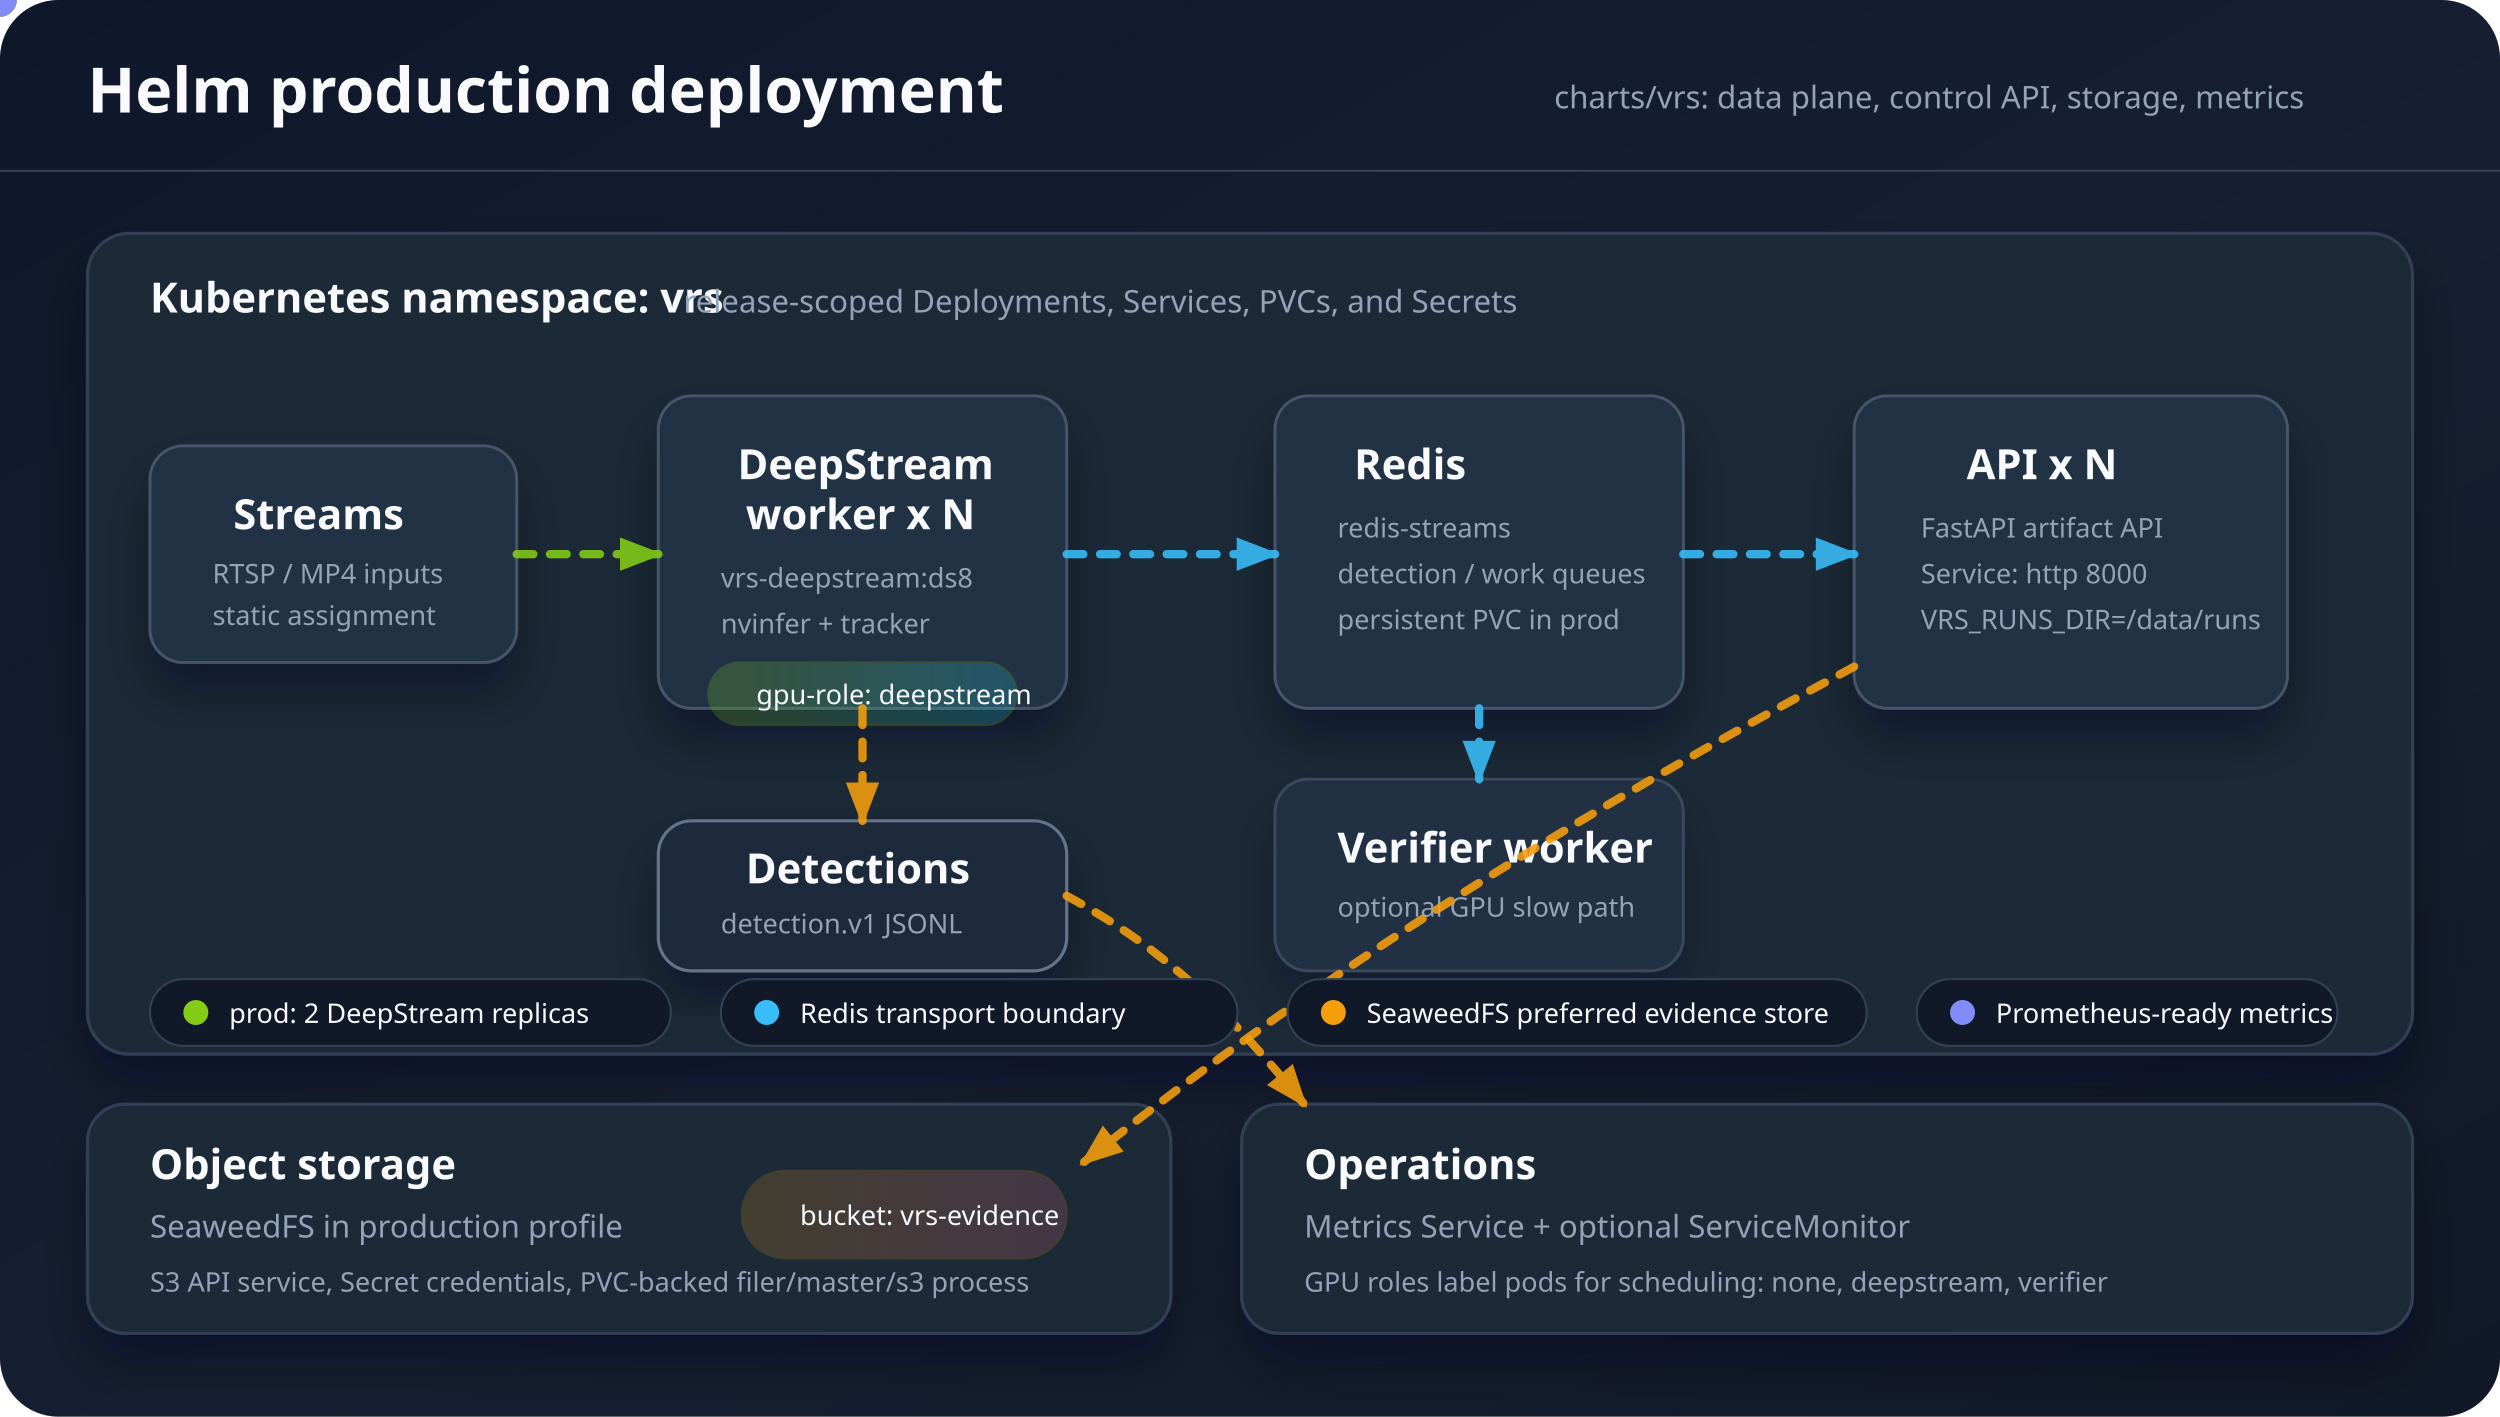
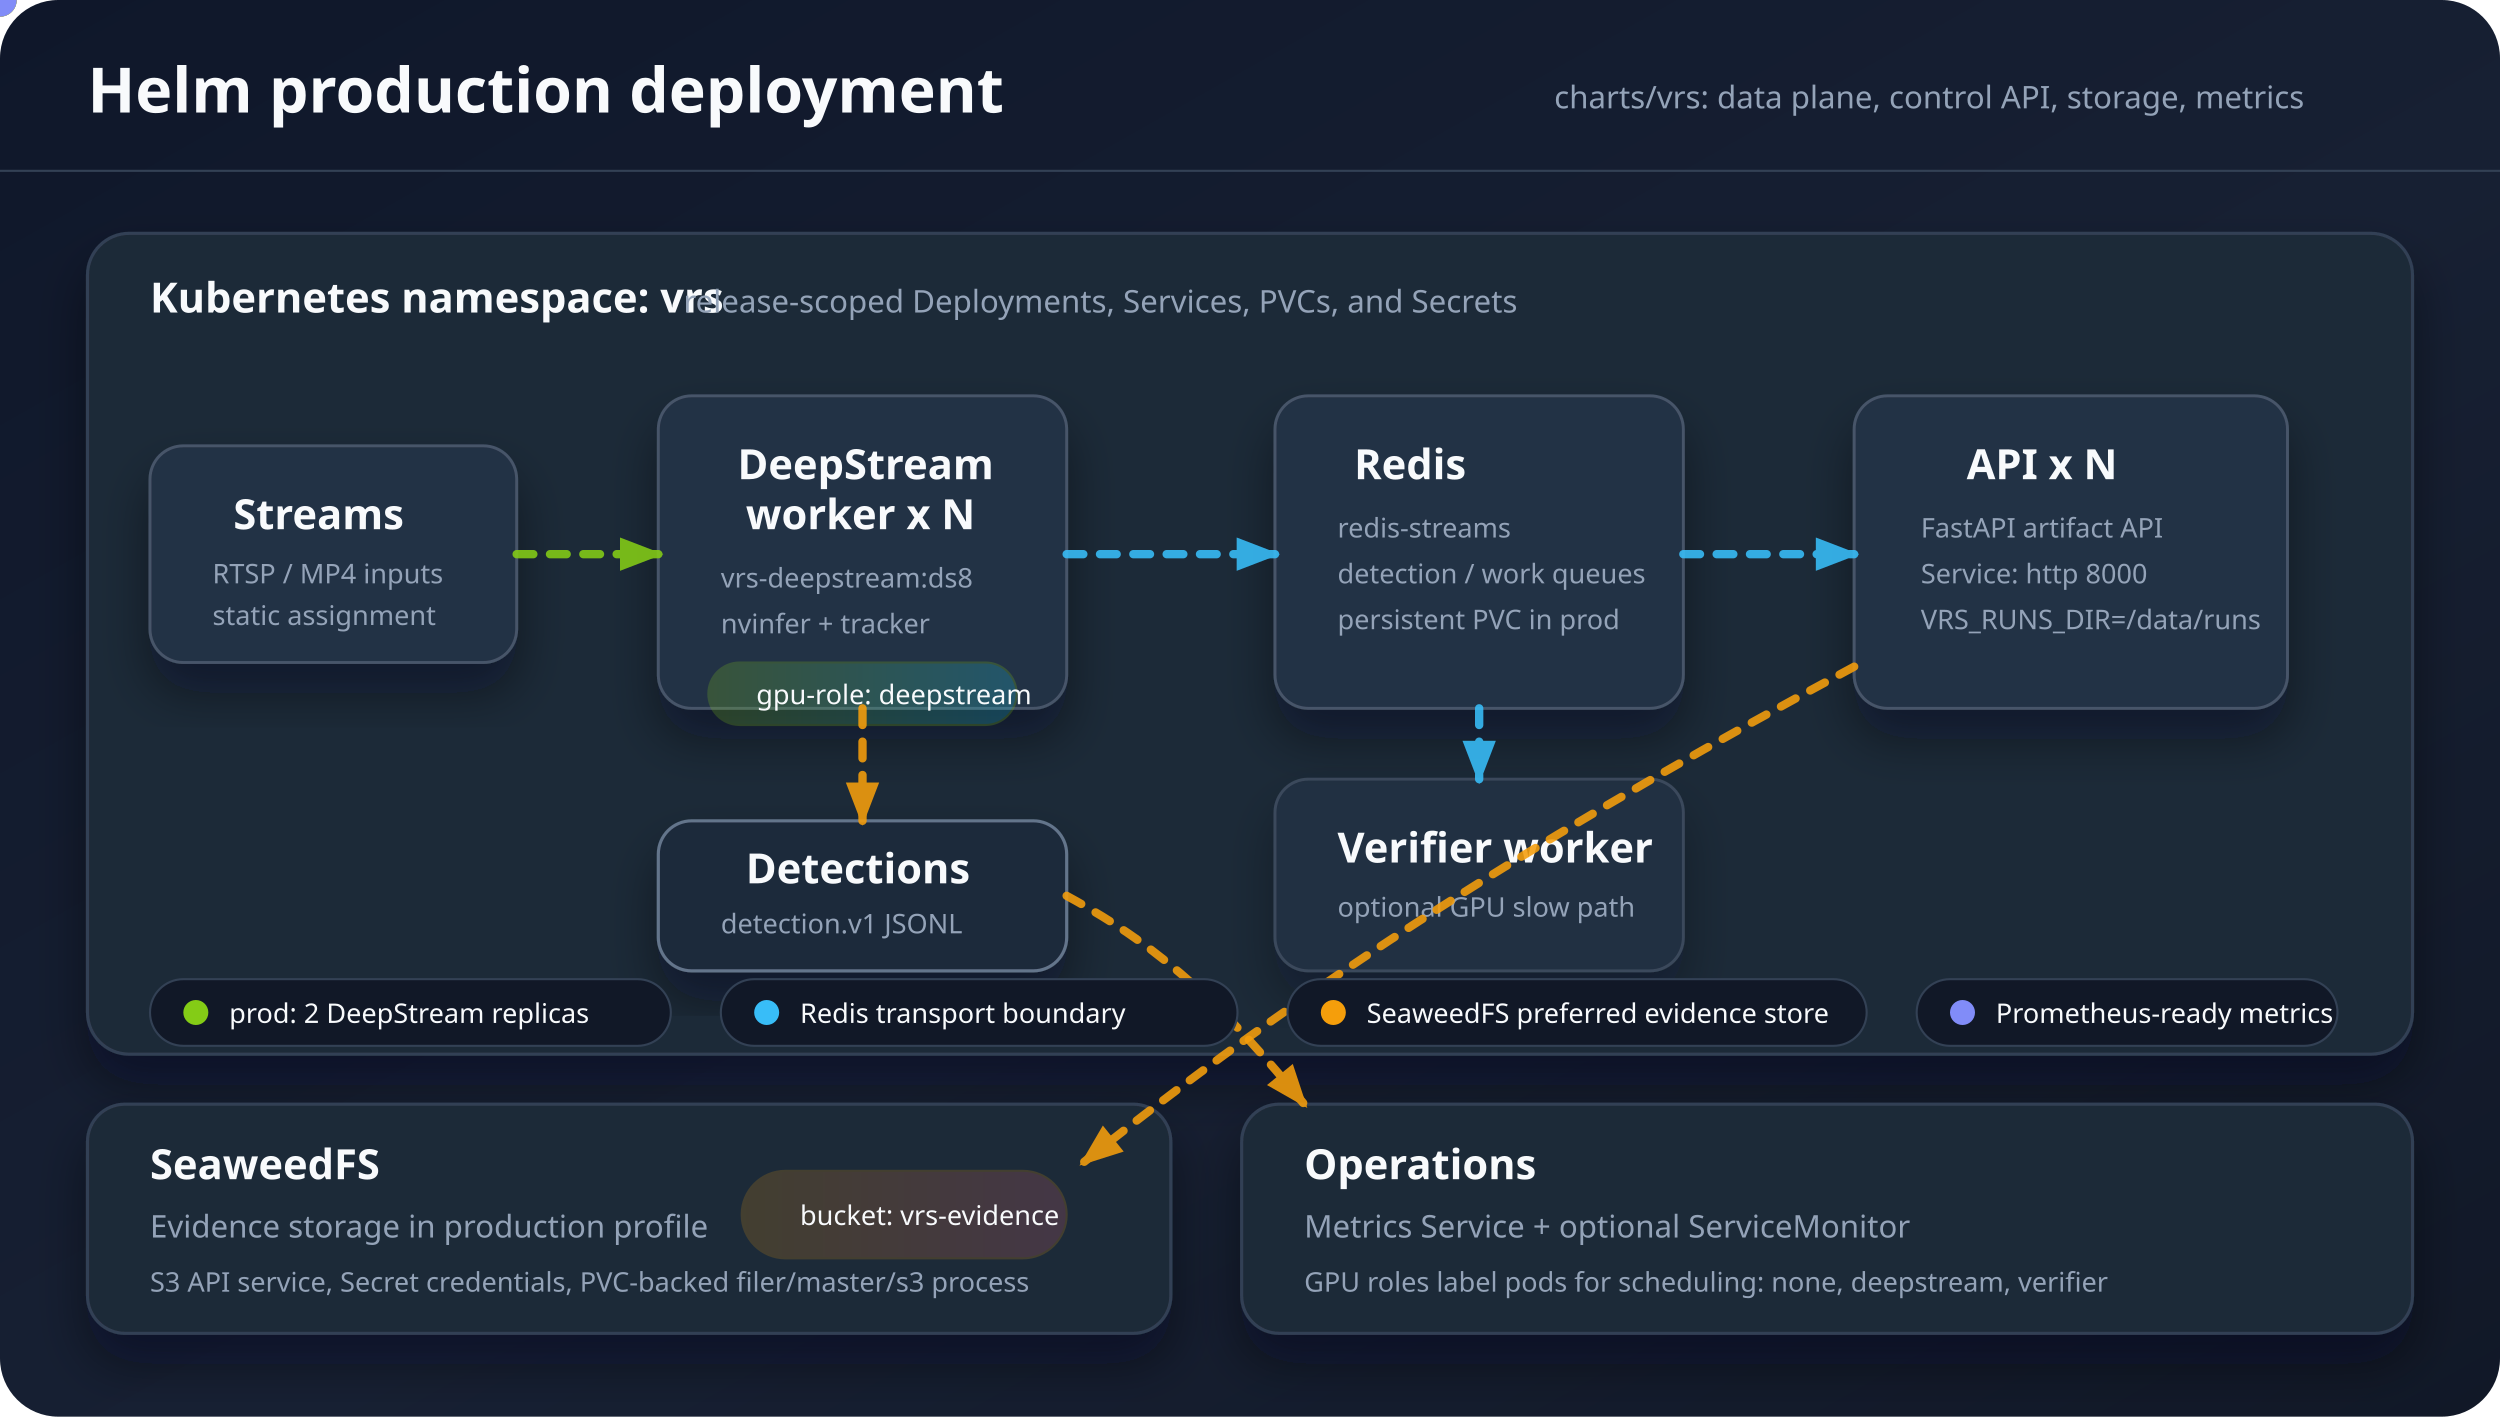
<svg xmlns="http://www.w3.org/2000/svg" width="1200" height="680" viewBox="0 0 1200 680" role="img" aria-labelledby="title desc">
  <defs>
    <linearGradient id="bg" x1="0" y1="0" x2="1" y2="1">
      <stop offset="0" stop-color="#0f172a" />
      <stop offset="0.55" stop-color="#172033" />
      <stop offset="1" stop-color="#111827" />
    </linearGradient>
    <linearGradient id="gpu" x1="0" y1="0" x2="1" y2="0">
      <stop offset="0" stop-color="#84cc16" />
      <stop offset="1" stop-color="#22d3ee" />
    </linearGradient>
    <linearGradient id="control" x1="0" y1="0" x2="1" y2="0">
      <stop offset="0" stop-color="#38bdf8" />
      <stop offset="1" stop-color="#818cf8" />
    </linearGradient>
    <linearGradient id="storeGrad" x1="0" y1="0" x2="1" y2="0">
      <stop offset="0" stop-color="#f59e0b" />
      <stop offset="1" stop-color="#fb7185" />
    </linearGradient>
    <filter id="shadow" x="-20%" y="-30%" width="140%" height="160%">
      <feDropShadow dx="0" dy="14" stdDeviation="12" flood-color="#020617" flood-opacity="0.42" />
    </filter>
    <marker id="arrowGpu" markerWidth="6.5" markerHeight="6.5" refX="4.6" refY="2" orient="auto" markerUnits="strokeWidth">
      <path d="M0,0 L0,4 L5.2,2 z" fill="#84cc16" />
    </marker>
    <marker id="arrowControl" markerWidth="6.5" markerHeight="6.5" refX="4.6" refY="2" orient="auto" markerUnits="strokeWidth">
      <path d="M0,0 L0,4 L5.2,2 z" fill="#38bdf8" />
    </marker>
    <marker id="arrowStore" markerWidth="6.5" markerHeight="6.5" refX="4.6" refY="2" orient="auto" markerUnits="strokeWidth">
      <path d="M0,0 L0,4 L5.2,2 z" fill="#f59e0b" />
    </marker>
    <style>
      text{font-family:sans-serif;fill:#f8fafc;font-style:normal}
      .label{fill:#f8fafc;font-style:normal}
      .muted{fill:#94a3b8;font-style:normal}
      .tiny{font-size:13px}
      .small{font-size:15px}
      .medium{font-size:20px;font-weight:700}
      .large{font-size:30px;font-weight:800}
      .panel{fill:#1f2937;stroke:#334155;stroke-width:1.5;filter:url(#shadow)}
      .node{fill:#243044;stroke:#475569;stroke-width:1.4;filter:url(#shadow)}
      .store{fill:#1e293b;stroke:#64748b;stroke-width:1.5;filter:url(#shadow)}
      .chip{fill:#111827;stroke:#334155;stroke-width:1}
      .dim{opacity:.72}
      .flow{fill:none;stroke-linecap:round;stroke-width:4;stroke-dasharray:8 8;opacity:.88}
      .gpuStroke{stroke:#84cc16;marker-end:url(#arrowGpu)}
      .controlStroke{stroke:#38bdf8;marker-end:url(#arrowControl)}
      .storeStroke{stroke:#f59e0b;marker-end:url(#arrowStore)}
      .pulse{filter:url(#shadow)}
      @media (prefers-reduced-motion:no-preference){
        .flow{animation:dash 1.8s linear infinite}
        .p1{animation:video 5.8s linear infinite}
        .p2{animation:meta 5.8s linear infinite}
        .p3{animation:store 5.8s linear infinite}
        .p4{animation:api 5.8s linear infinite}
      }
      @keyframes dash{to{stroke-dashoffset:-58}}
      @keyframes video{
        0%{transform:translate(102px,265px);opacity:0}
        8%{opacity:1}
        32%{transform:translate(318px,265px);opacity:1}
        40%,100%{transform:translate(318px,265px);opacity:0}
      }
      @keyframes meta{
        0%,30%{transform:translate(468px,265px);opacity:0}
        40%{opacity:1}
        62%{transform:translate(662px,265px);opacity:1}
        70%,100%{transform:translate(662px,265px);opacity:0}
      }
      @keyframes store{
        0%,45%{transform:translate(468px,310px);opacity:0}
        55%{opacity:1}
        78%{transform:translate(596px,504px);opacity:1}
        86%,100%{transform:translate(596px,504px);opacity:0}
      }
      @keyframes api{
        0%,60%{transform:translate(810px,265px);opacity:0}
        70%{opacity:1}
        92%{transform:translate(1006px,265px);opacity:1}
        100%{transform:translate(1006px,265px);opacity:0}
      }
    </style>
  </defs>
  <rect width="1200" height="680" rx="28" fill="url(#bg)" />
  <path d="M0 82H1200" stroke="#334155" stroke-width="1" />
  <text fill="#f8fafc" class="label large" x="42" y="54">Helm production deployment</text>
  <text fill="#94a3b8" class="label muted small" x="746" y="52">charts/vrs: data plane, control API, storage, metrics</text>
  <rect class="panel" x="42" y="112" width="1116" height="394" rx="20" />
  <text fill="#f8fafc" class="label medium" x="72" y="150">Kubernetes namespace: vrs</text>
  <text fill="#94a3b8" class="label muted small" x="328" y="150">release-scoped Deployments, Services, PVCs, and Secrets</text>
  <rect class="node" x="72" y="214" width="176" height="104" rx="16" />
  <text fill="#f8fafc" class="label medium" x="112" y="254">Streams</text>
  <text fill="#94a3b8" class="label muted tiny" x="102" y="280">RTSP / MP4 inputs</text>
  <text fill="#94a3b8" class="label muted tiny" x="102" y="300">static assignment</text>
  <rect class="node" x="316" y="190" width="196" height="150" rx="16" />
  <text fill="#f8fafc" class="label medium" x="354" y="230">DeepStream</text>
  <text fill="#f8fafc" class="label medium" x="358" y="254">worker x N</text>
  <text fill="#94a3b8" class="label muted tiny" x="346" y="282">vrs-deepstream:ds8</text>
  <text fill="#94a3b8" class="label muted tiny" x="346" y="304">nvinfer + tracker</text>
  <rect x="340" y="318" width="148" height="30" rx="15" fill="url(#gpu)" opacity=".22" stroke="#84cc16" />
  <text fill="#f8fafc" class="label tiny" x="363" y="338">gpu-role: deepstream</text>
  <rect class="node" x="612" y="190" width="196" height="150" rx="16" />
  <text fill="#f8fafc" class="label medium" x="650" y="230">Redis</text>
  <text fill="#94a3b8" class="label muted tiny" x="642" y="258">redis-streams</text>
  <text fill="#94a3b8" class="label muted tiny" x="642" y="280">detection / work queues</text>
  <text fill="#94a3b8" class="label muted tiny" x="642" y="302">persistent PVC in prod</text>
  <rect class="node dim" x="612" y="374" width="196" height="92" rx="16" />
  <text fill="#f8fafc" class="label medium" x="642" y="414">Verifier worker</text>
  <text fill="#94a3b8" class="label muted tiny" x="642" y="440">optional GPU slow path</text>
  <rect class="node" x="890" y="190" width="208" height="150" rx="16" />
  <text fill="#f8fafc" class="label medium" x="944" y="230">API x N</text>
  <text fill="#94a3b8" class="label muted tiny" x="922" y="258">FastAPI artifact API</text>
  <text fill="#94a3b8" class="label muted tiny" x="922" y="280">Service: http 8000</text>
  <text fill="#94a3b8" class="label muted tiny" x="922" y="302">VRS_RUNS_DIR=/data/runs</text>
  <rect class="store" x="316" y="394" width="196" height="72" rx="16" />
  <text fill="#f8fafc" class="label medium" x="358" y="424">Detections</text>
  <text fill="#94a3b8" class="label muted tiny" x="346" y="448">detection.v1 JSONL</text>
  <path class="flow gpuStroke" d="M248 266H316" fill="none" stroke="#84cc16" stroke-width="4" stroke-dasharray="8 8" stroke-linecap="round" opacity=".88" marker-end="url(#arrowGpu)" />
  <path class="flow controlStroke" d="M512 266H612" fill="none" stroke="#38bdf8" stroke-width="4" stroke-dasharray="8 8" stroke-linecap="round" opacity=".88" marker-end="url(#arrowControl)" />
  <path class="flow controlStroke" d="M808 266H890" fill="none" stroke="#38bdf8" stroke-width="4" stroke-dasharray="8 8" stroke-linecap="round" opacity=".88" marker-end="url(#arrowControl)" />
  <path class="flow storeStroke" d="M414 340V394" fill="none" stroke="#f59e0b" stroke-width="4" stroke-dasharray="8 8" stroke-linecap="round" opacity=".88" marker-end="url(#arrowStore)" />
  <path class="flow controlStroke" d="M710 340V374" fill="none" stroke="#38bdf8" stroke-width="4" stroke-dasharray="8 8" stroke-linecap="round" opacity=".88" marker-end="url(#arrowControl)" />
  <circle class="pulse p1" r="8" fill="#84cc16" />
  <circle class="pulse p2" r="8" fill="#38bdf8" />
  <circle class="pulse p3" r="8" fill="#f59e0b" />
  <circle class="pulse p4" r="8" fill="#818cf8" />
  <rect class="panel" x="42" y="530" width="520" height="110" rx="18" />
-   <text fill="#f8fafc" class="label medium" x="72" y="566">Object storage</text>
-   <text fill="#94a3b8" class="label muted small" x="72" y="594">SeaweedFS in production profile</text>
+   <text fill="#f8fafc" class="label medium" x="72" y="566">SeaweedFS</text>
+   <text fill="#94a3b8" class="label muted small" x="72" y="594">Evidence storage in production profile</text>
  <text fill="#94a3b8" class="label muted tiny" x="72" y="620">S3 API service, Secret credentials, PVC-backed filer/master/s3 process</text>
  <rect x="356" y="562" width="156" height="42" rx="21" fill="url(#storeGrad)" opacity=".18" stroke="#f59e0b" />
  <text fill="#f8fafc" class="label tiny" x="384" y="588">bucket: vrs-evidence</text>
  <rect class="panel" x="596" y="530" width="562" height="110" rx="18" />
  <text fill="#f8fafc" class="label medium" x="626" y="566">Operations</text>
  <text fill="#94a3b8" class="label muted small" x="626" y="594">Metrics Service + optional ServiceMonitor</text>
  <text fill="#94a3b8" class="label muted tiny" x="626" y="620">GPU roles label pods for scheduling: none, deepstream, verifier</text>
  <path class="flow storeStroke" d="M512 430C560 456 590 486 626 530" fill="none" stroke="#f59e0b" stroke-width="4" stroke-dasharray="8 8" stroke-linecap="round" opacity=".88" marker-end="url(#arrowStore)" />
  <path class="flow storeStroke" d="M890 320C760 390 640 462 520 558" fill="none" stroke="#f59e0b" stroke-width="4" stroke-dasharray="8 8" stroke-linecap="round" opacity=".88" marker-end="url(#arrowStore)" />
  <rect class="chip" x="72" y="470" width="250" height="32" rx="16" />
  <circle cx="94" cy="486" r="6" fill="#84cc16" />
  <text fill="#f8fafc" class="label tiny" x="110" y="491">prod: 2 DeepStream replicas</text>
  <rect class="chip" x="346" y="470" width="248" height="32" rx="16" />
  <circle cx="368" cy="486" r="6" fill="#38bdf8" />
  <text fill="#f8fafc" class="label tiny" x="384" y="491">Redis transport boundary</text>
  <rect class="chip" x="618" y="470" width="278" height="32" rx="16" />
  <circle cx="640" cy="486" r="6" fill="#f59e0b" />
  <text fill="#f8fafc" class="label tiny" x="656" y="491">SeaweedFS preferred evidence store</text>
  <rect class="chip" x="920" y="470" width="202" height="32" rx="16" />
  <circle cx="942" cy="486" r="6" fill="#818cf8" />
  <text fill="#f8fafc" class="label tiny" x="958" y="491">Prometheus-ready metrics</text>
</svg>
